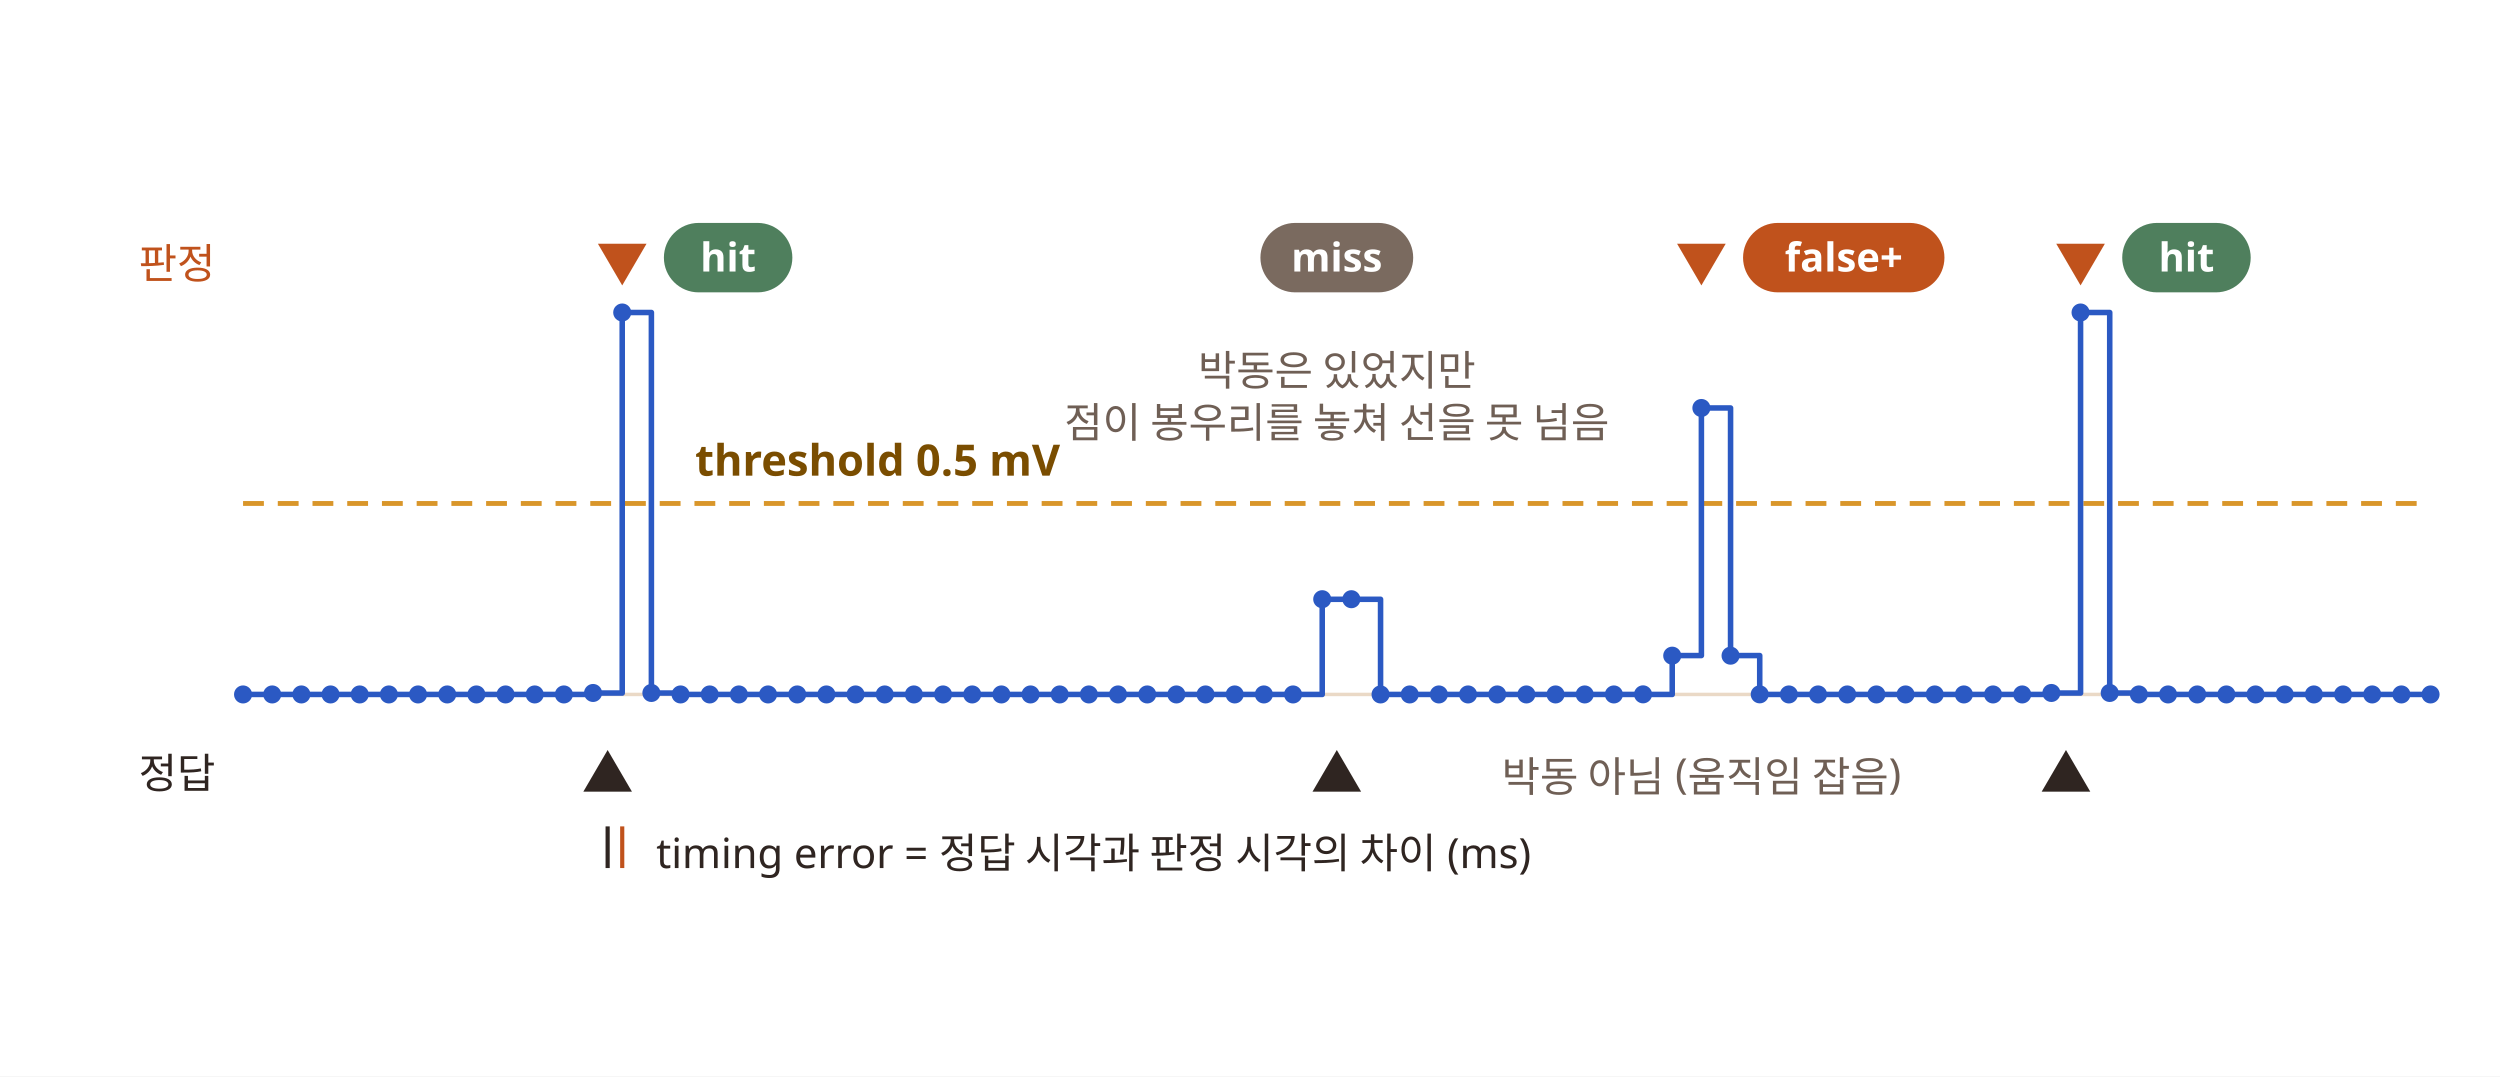
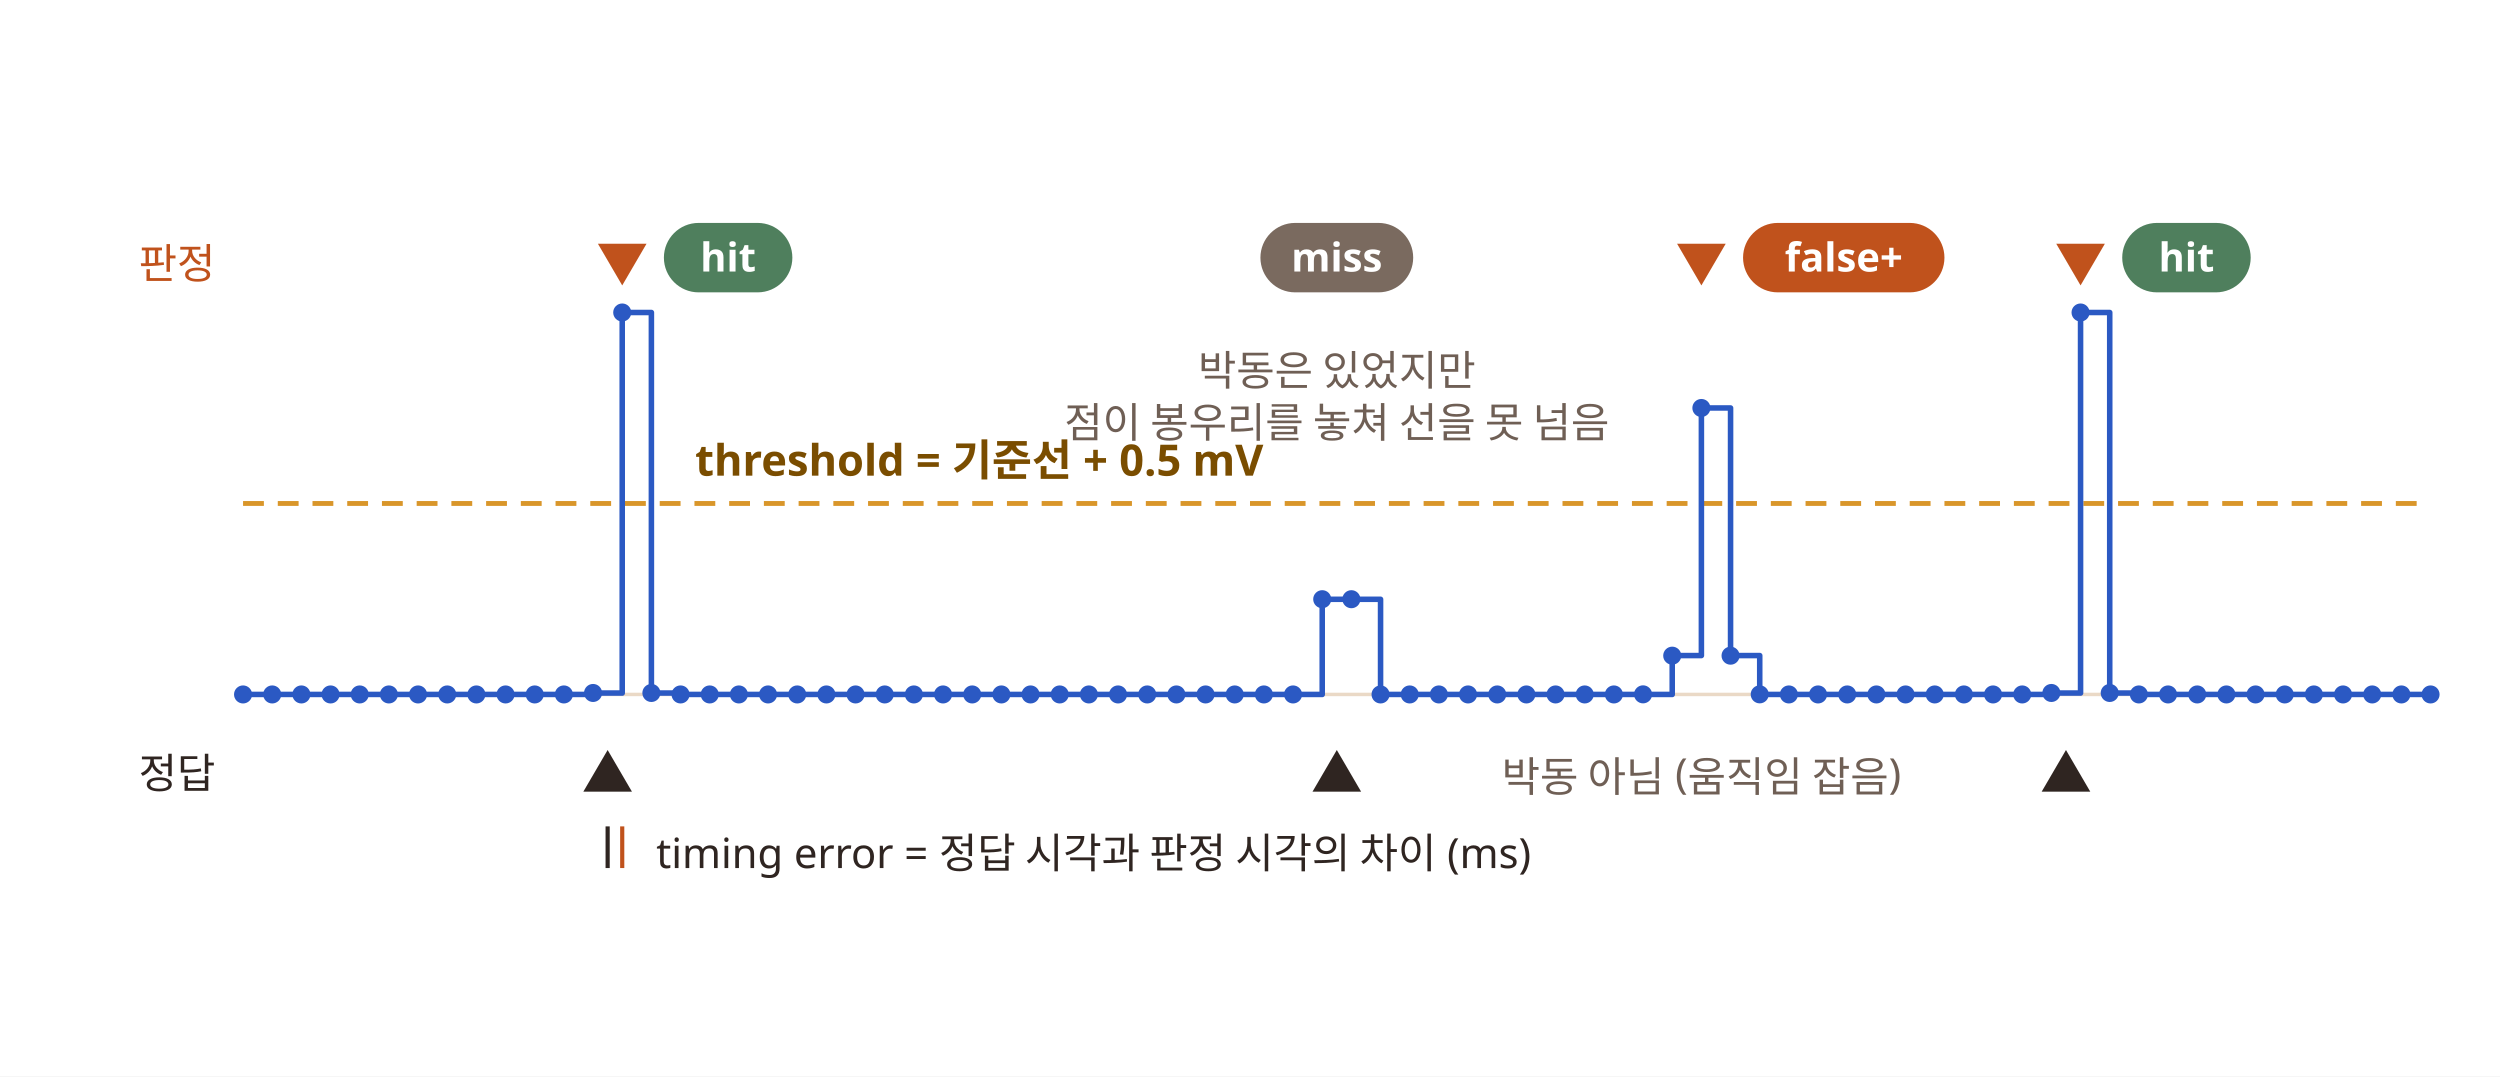
<svg xmlns="http://www.w3.org/2000/svg" viewBox="0 0 720 310" width="720" height="310" font-family="Pretendard, Malgun Gothic, sans-serif" font-size="13">
  <defs>
    <marker id="ar" viewBox="0 0 10 10" refX="9" refY="5" markerWidth="7" markerHeight="7" orient="auto">
      <path d="M0,0 L10,5 L0,10 z" fill="#2f2521" />
    </marker>
  </defs>
  <rect x="0" y="0" width="720" height="310" fill="#fff" />
  <line x1="70" y1="200" x2="700" y2="200" stroke="#ead9c6" stroke-width="1" />
  <line x1="70" y1="145.0" x2="700" y2="145.0" stroke="#d9962a" stroke-width="1.4" stroke-dasharray="6 4" />
-   <text x="200.2" y="137.0" font-size="12.5" fill="#7a4d00" text-anchor="start" font-weight="bold">threshold 0.5 mV</text>
+   <text x="200.2" y="137.0" font-size="12.5" fill="#7a4d00" text-anchor="start" font-weight="bold">threshold = 기준선 + 0.5 mV</text>
  <polyline points="70.0,200.0 78.4,200.0 78.4,200.0 86.8,200.0 86.8,200.0 95.2,200.0 95.2,200.0 103.6,200.0 103.6,200.0 112.0,200.0 112.0,200.0 120.4,200.0 120.4,200.0 128.8,200.0 128.8,200.0 137.2,200.0 137.2,200.0 145.6,200.0 145.6,200.0 154.0,200.0 154.0,200.0 162.4,200.0 162.4,200.0 170.8,200.0 170.8,199.6 179.2,199.6 179.2,90.0 187.6,90.0 187.6,199.6 196.0,199.6 196.0,200.0 204.4,200.0 204.4,200.0 212.8,200.0 212.8,200.0 221.2,200.0 221.2,200.0 229.6,200.0 229.6,200.0 238.0,200.0 238.0,200.0 246.4,200.0 246.4,200.0 254.8,200.0 254.8,200.0 263.2,200.0 263.2,200.0 271.6,200.0 271.6,200.0 280.0,200.0 280.0,200.0 288.4,200.0 288.4,200.0 296.8,200.0 296.8,200.0 305.2,200.0 305.2,200.0 313.6,200.0 313.6,200.0 322.0,200.0 322.0,200.0 330.4,200.0 330.4,200.0 338.8,200.0 338.8,200.0 347.2,200.0 347.2,200.0 355.6,200.0 355.6,200.0 364.0,200.0 364.0,200.0 372.4,200.0 372.4,200.0 380.8,200.0 380.8,172.6 389.2,172.6 389.2,172.6 397.6,172.6 397.6,200.0 406.0,200.0 406.0,200.0 414.4,200.0 414.4,200.0 422.8,200.0 422.8,200.0 431.2,200.0 431.2,200.0 439.6,200.0 439.6,200.0 448.0,200.0 448.0,200.0 456.4,200.0 456.4,200.0 464.8,200.0 464.8,200.0 473.2,200.0 473.2,200.0 481.6,200.0 481.6,188.8 490.0,188.8 490.0,117.5 498.4,117.5 498.4,188.8 506.8,188.8 506.8,200.0 515.2,200.0 515.2,200.0 523.6,200.0 523.6,200.0 532.0,200.0 532.0,200.0 540.4,200.0 540.4,200.0 548.8,200.0 548.8,200.0 557.2,200.0 557.2,200.0 565.6,200.0 565.6,200.0 574.0,200.0 574.0,200.0 582.4,200.0 582.4,200.0 590.8,200.0 590.8,199.6 599.2,199.6 599.2,90.0 607.6,90.0 607.6,199.6 616.0,199.6 616.0,200.0 624.4,200.0 624.4,200.0 632.8,200.0 632.8,200.0 641.2,200.0 641.2,200.0 649.6,200.0 649.6,200.0 658.0,200.0 658.0,200.0 666.4,200.0 666.4,200.0 674.8,200.0 674.8,200.0 683.2,200.0 683.2,200.0 691.6,200.0 691.6,200.0 700.0,200.0 700.0,200.0" fill="none" stroke="#2b59c3" stroke-width="1.6" stroke-linejoin="round" />
  <circle cx="70.0" cy="200.0" r="2.6" fill="#2b59c3" stroke="none" />
  <circle cx="78.4" cy="200.0" r="2.6" fill="#2b59c3" stroke="none" />
  <circle cx="86.8" cy="200.0" r="2.6" fill="#2b59c3" stroke="none" />
  <circle cx="95.2" cy="200.0" r="2.6" fill="#2b59c3" stroke="none" />
  <circle cx="103.6" cy="200.0" r="2.6" fill="#2b59c3" stroke="none" />
  <circle cx="112.0" cy="200.0" r="2.6" fill="#2b59c3" stroke="none" />
  <circle cx="120.4" cy="200.0" r="2.6" fill="#2b59c3" stroke="none" />
  <circle cx="128.8" cy="200.0" r="2.6" fill="#2b59c3" stroke="none" />
  <circle cx="137.2" cy="200.0" r="2.6" fill="#2b59c3" stroke="none" />
  <circle cx="145.6" cy="200.0" r="2.6" fill="#2b59c3" stroke="none" />
  <circle cx="154.0" cy="200.0" r="2.6" fill="#2b59c3" stroke="none" />
  <circle cx="162.4" cy="200" r="2.6" fill="#2b59c3" stroke="none" />
  <circle cx="170.8" cy="199.575" r="2.6" fill="#2b59c3" stroke="none" />
  <circle cx="179.2" cy="90.0" r="2.6" fill="#2b59c3" stroke="none" />
  <circle cx="187.6" cy="199.575" r="2.6" fill="#2b59c3" stroke="none" />
  <circle cx="196.0" cy="200" r="2.6" fill="#2b59c3" stroke="none" />
  <circle cx="204.4" cy="200.0" r="2.6" fill="#2b59c3" stroke="none" />
  <circle cx="212.8" cy="200.0" r="2.6" fill="#2b59c3" stroke="none" />
  <circle cx="221.2" cy="200.0" r="2.6" fill="#2b59c3" stroke="none" />
  <circle cx="229.6" cy="200.0" r="2.6" fill="#2b59c3" stroke="none" />
  <circle cx="238.0" cy="200.0" r="2.6" fill="#2b59c3" stroke="none" />
  <circle cx="246.4" cy="200.0" r="2.6" fill="#2b59c3" stroke="none" />
  <circle cx="254.8" cy="200.0" r="2.6" fill="#2b59c3" stroke="none" />
  <circle cx="263.2" cy="200.0" r="2.6" fill="#2b59c3" stroke="none" />
  <circle cx="271.6" cy="200.0" r="2.6" fill="#2b59c3" stroke="none" />
  <circle cx="280.0" cy="200.0" r="2.6" fill="#2b59c3" stroke="none" />
  <circle cx="288.4" cy="200.0" r="2.6" fill="#2b59c3" stroke="none" />
  <circle cx="296.8" cy="200.0" r="2.6" fill="#2b59c3" stroke="none" />
  <circle cx="305.2" cy="200.0" r="2.6" fill="#2b59c3" stroke="none" />
  <circle cx="313.6" cy="200.0" r="2.6" fill="#2b59c3" stroke="none" />
  <circle cx="322.0" cy="200.0" r="2.6" fill="#2b59c3" stroke="none" />
  <circle cx="330.4" cy="200.0" r="2.6" fill="#2b59c3" stroke="none" />
  <circle cx="338.8" cy="200.0" r="2.6" fill="#2b59c3" stroke="none" />
  <circle cx="347.2" cy="200.0" r="2.6" fill="#2b59c3" stroke="none" />
  <circle cx="355.6" cy="200.0" r="2.6" fill="#2b59c3" stroke="none" />
  <circle cx="364.0" cy="200" r="2.6" fill="#2b59c3" stroke="none" />
  <circle cx="372.4" cy="200" r="2.6" fill="#2b59c3" stroke="none" />
  <circle cx="380.8" cy="172.571" r="2.6" fill="#2b59c3" stroke="none" />
  <circle cx="389.2" cy="172.571" r="2.6" fill="#2b59c3" stroke="none" />
  <circle cx="397.6" cy="200" r="2.6" fill="#2b59c3" stroke="none" />
  <circle cx="406.0" cy="200" r="2.6" fill="#2b59c3" stroke="none" />
  <circle cx="414.4" cy="200.0" r="2.6" fill="#2b59c3" stroke="none" />
  <circle cx="422.8" cy="200.0" r="2.6" fill="#2b59c3" stroke="none" />
  <circle cx="431.2" cy="200.0" r="2.6" fill="#2b59c3" stroke="none" />
  <circle cx="439.6" cy="200.0" r="2.6" fill="#2b59c3" stroke="none" />
  <circle cx="448.0" cy="200.0" r="2.6" fill="#2b59c3" stroke="none" />
  <circle cx="456.4" cy="200" r="2.6" fill="#2b59c3" stroke="none" />
  <circle cx="464.8" cy="200" r="2.6" fill="#2b59c3" stroke="none" />
  <circle cx="473.2" cy="199.972" r="2.6" fill="#2b59c3" stroke="none" />
  <circle cx="481.6" cy="188.835" r="2.6" fill="#2b59c3" stroke="none" />
  <circle cx="490.0" cy="117.5" r="2.6" fill="#2b59c3" stroke="none" />
  <circle cx="498.4" cy="188.835" r="2.6" fill="#2b59c3" stroke="none" />
  <circle cx="506.8" cy="199.972" r="2.6" fill="#2b59c3" stroke="none" />
  <circle cx="515.2" cy="200" r="2.6" fill="#2b59c3" stroke="none" />
  <circle cx="523.6" cy="200" r="2.6" fill="#2b59c3" stroke="none" />
  <circle cx="532.0" cy="200.0" r="2.6" fill="#2b59c3" stroke="none" />
  <circle cx="540.4" cy="200.0" r="2.6" fill="#2b59c3" stroke="none" />
  <circle cx="548.8" cy="200.0" r="2.6" fill="#2b59c3" stroke="none" />
  <circle cx="557.2" cy="200.0" r="2.6" fill="#2b59c3" stroke="none" />
  <circle cx="565.6" cy="200.0" r="2.6" fill="#2b59c3" stroke="none" />
  <circle cx="574.0" cy="200.0" r="2.6" fill="#2b59c3" stroke="none" />
  <circle cx="582.4" cy="200" r="2.6" fill="#2b59c3" stroke="none" />
  <circle cx="590.8" cy="199.575" r="2.6" fill="#2b59c3" stroke="none" />
  <circle cx="599.2" cy="90.0" r="2.6" fill="#2b59c3" stroke="none" />
  <circle cx="607.6" cy="199.575" r="2.6" fill="#2b59c3" stroke="none" />
  <circle cx="616.0" cy="200" r="2.6" fill="#2b59c3" stroke="none" />
  <circle cx="624.4" cy="200.0" r="2.6" fill="#2b59c3" stroke="none" />
  <circle cx="632.8" cy="200.0" r="2.6" fill="#2b59c3" stroke="none" />
  <circle cx="641.2" cy="200.0" r="2.6" fill="#2b59c3" stroke="none" />
  <circle cx="649.6" cy="200.0" r="2.6" fill="#2b59c3" stroke="none" />
  <circle cx="658.0" cy="200.0" r="2.6" fill="#2b59c3" stroke="none" />
  <circle cx="666.4" cy="200.0" r="2.6" fill="#2b59c3" stroke="none" />
  <circle cx="674.8" cy="200.0" r="2.6" fill="#2b59c3" stroke="none" />
  <circle cx="683.2" cy="200.0" r="2.6" fill="#2b59c3" stroke="none" />
  <circle cx="691.6" cy="200.0" r="2.6" fill="#2b59c3" stroke="none" />
  <circle cx="700.0" cy="200.0" r="2.6" fill="#2b59c3" stroke="none" />
  <path d="M168.0,228.0 l7,-12 l7,12 z" fill="#2f2521" />
  <path d="M378.0,228.0 l7,-12 l7,12 z" fill="#2f2521" />
  <path d="M588.0,228.0 l7,-12 l7,12 z" fill="#2f2521" />
  <text x="62" y="227" font-size="12" fill="#2f2521" text-anchor="end" font-weight="normal">정답</text>
  <text x="62" y="80.2" font-size="12" fill="#c0521c" text-anchor="end" font-weight="normal">판정</text>
  <path d="M172.2,70.2 l14,0 l-7,12 z" fill="#c0521c" />
  <rect x="191.2" y="64.2" width="37" height="20" rx="10" fill="#4f7f5d" stroke="none" stroke-width="1.2" />
  <text x="209.7" y="78.2" font-size="11.5" fill="#fff" text-anchor="middle" font-weight="bold">hit</text>
  <path d="M483.0,70.2 l14,0 l-7,12 z" fill="#c0521c" />
  <rect x="502.0" y="64.2" width="58" height="20" rx="10" fill="#c0521c" stroke="none" stroke-width="1.2" />
  <text x="531.0" y="78.2" font-size="11.5" fill="#fff" text-anchor="middle" font-weight="bold">false+</text>
  <path d="M592.2,70.2 l14,0 l-7,12 z" fill="#c0521c" />
  <rect x="611.2" y="64.2" width="37" height="20" rx="10" fill="#4f7f5d" stroke="none" stroke-width="1.2" />
  <text x="629.7" y="78.2" font-size="11.5" fill="#fff" text-anchor="middle" font-weight="bold">hit</text>
  <rect x="363.0" y="64.2" width="44" height="20" rx="10" fill="#7a6a5f" stroke="none" stroke-width="1.2" />
  <text x="385.0" y="78.2" font-size="11.5" fill="#fff" text-anchor="middle" font-weight="bold">miss</text>
  <text x="385.0" y="111.0" font-size="12" fill="#6f5f55" text-anchor="middle" font-weight="normal">박동은 있었지만</text>
  <text x="385.0" y="126.0" font-size="12" fill="#6f5f55" text-anchor="middle" font-weight="normal">점이 봉우리를 놓쳐 선을 못 넘음</text>
  <line x1="175.0" y1="238" x2="175.0" y2="250" stroke="#2f2521" stroke-width="1.2" />
  <line x1="179.2" y1="238" x2="179.2" y2="250" stroke="#c0521c" stroke-width="1.2" />
  <text x="189.0" y="250" font-size="12" fill="#2f2521" text-anchor="start" font-weight="normal">timing error = 정답 시각과 판정 시각의 차이 (ms)</text>
  <text x="490.0" y="228" font-size="12" fill="#6f5f55" text-anchor="middle" font-weight="normal">박동 아님 (움직임 잡음)</text>
</svg>
